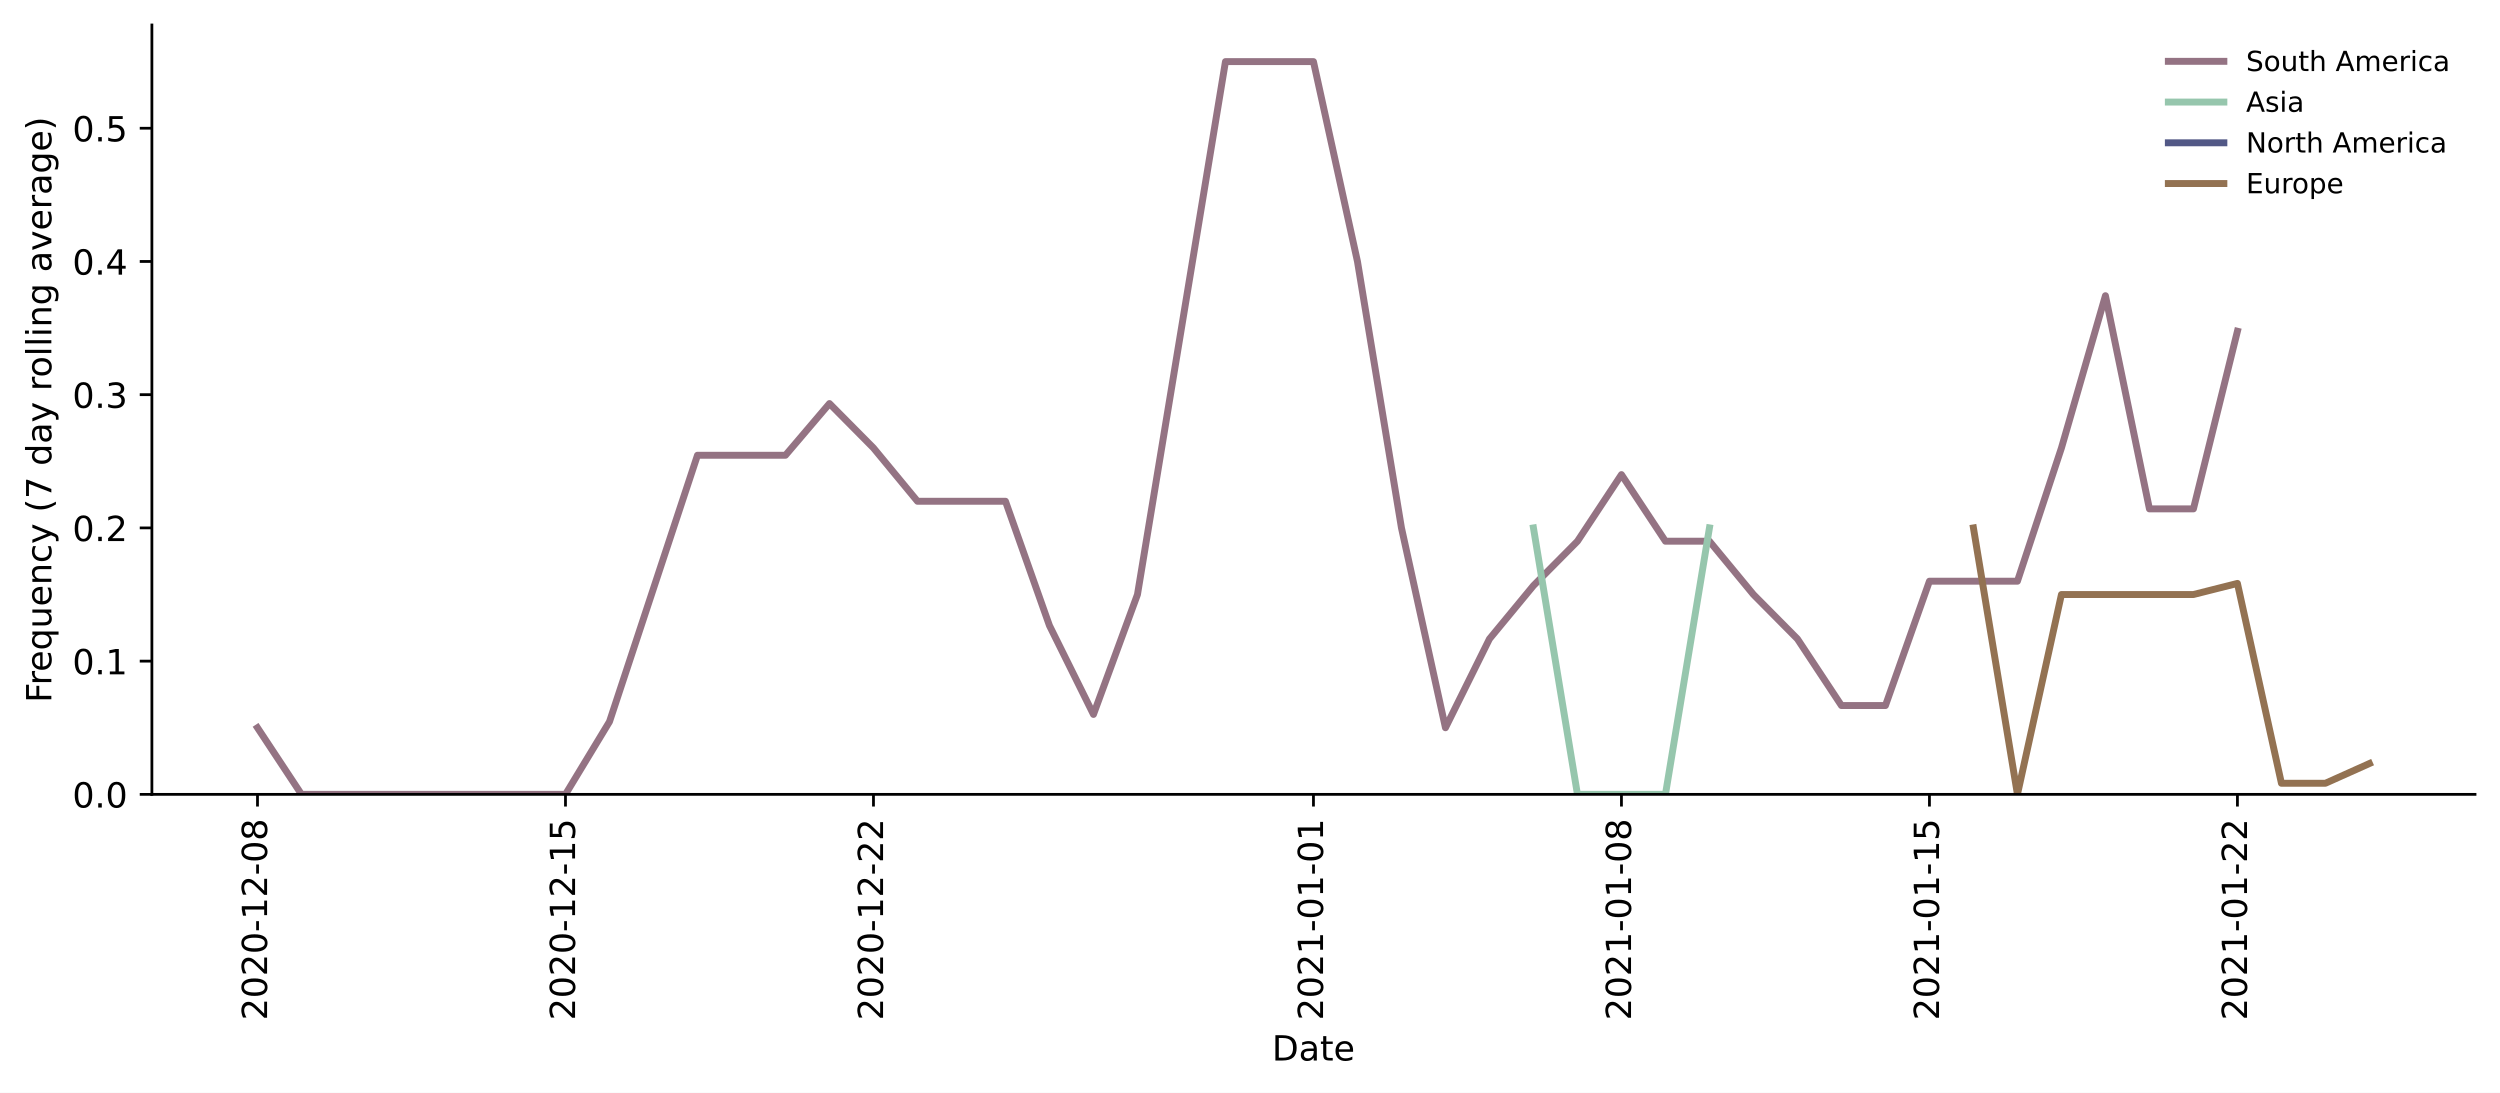
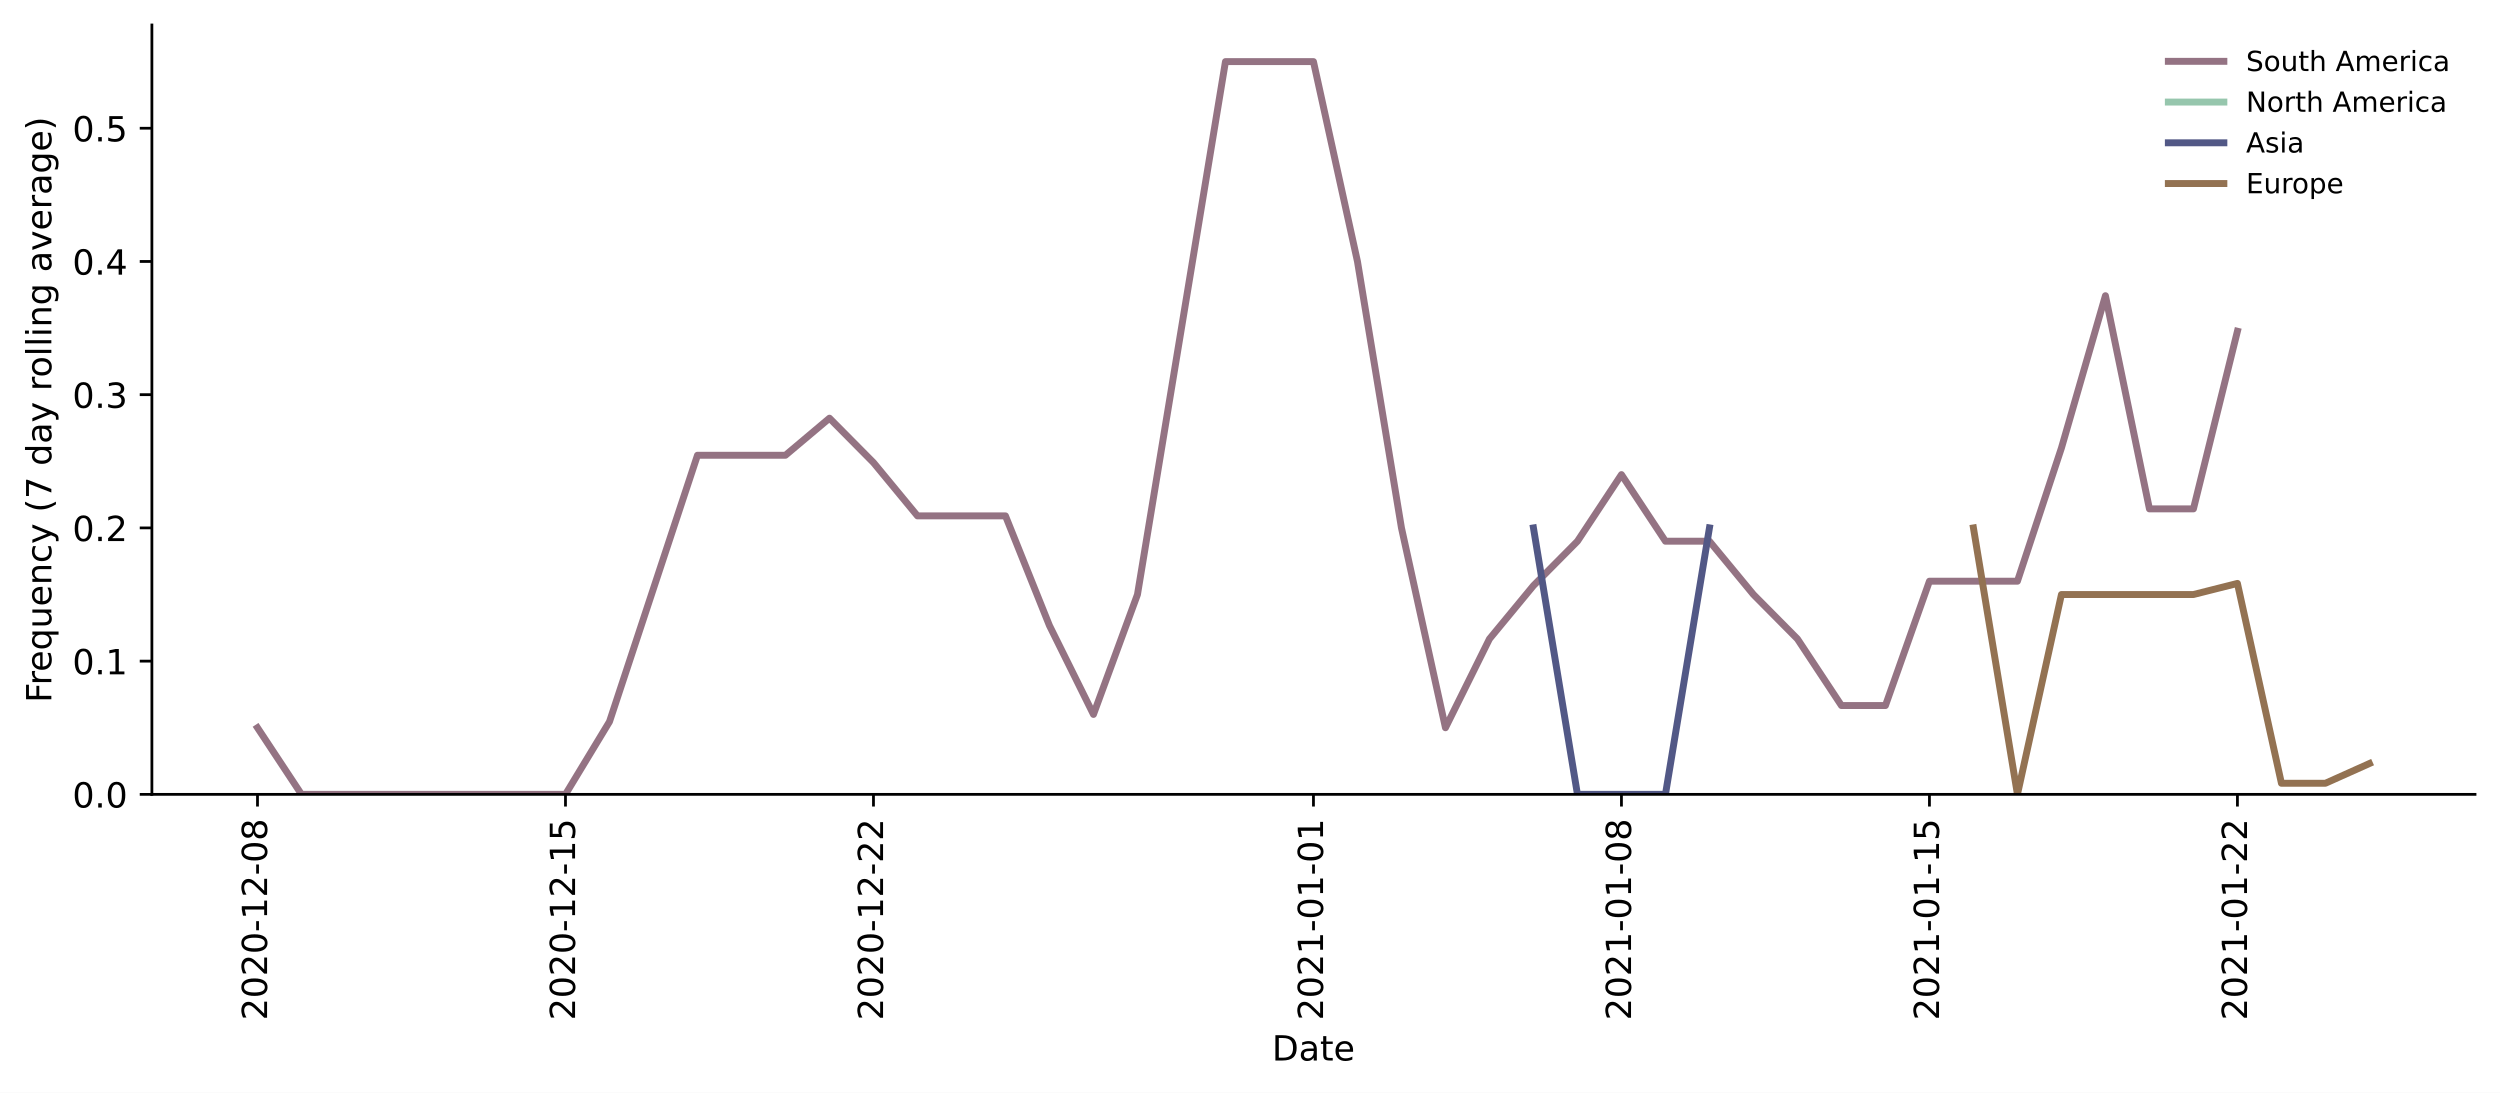
<svg xmlns="http://www.w3.org/2000/svg" xmlns:xlink="http://www.w3.org/1999/xlink" height="314.954pt" version="1.1" viewBox="0 0 720.581 314.954" width="720.581pt">
  <defs>
    <style type="text/css">*{stroke-linecap:butt;stroke-linejoin:round;}</style>
  </defs>
  <g id="figure_1">
    <g id="patch_1">
      <path d="M 0 314.954  L 720.581 314.954  L 720.581 0  L 0 0  z " style="fill:#ffffff;" />
    </g>
    <g id="axes_1">
      <g id="patch_2">
        <path d="M 43.781 228.96  L 713.381 228.96  L 713.381 7.2  L 43.781 7.2  z " style="fill:#ffffff;" />
      </g>
      <g id="matplotlib.axis_1">
        <g id="xtick_1">
          <g id="line2d_1">
            <defs>
-               <path d="M 0 0  L 0 3.5  " id="mfe6b17f182" style="stroke:#000000;stroke-width:0.8;" />
-             </defs>
-             <g>
-               <use style="stroke:#000000;stroke-width:0.8;" x="74.218" xlink:href="#mfe6b17f182" y="228.96" />
+               <path d="M 0 0  L 0 3.5  " id="m4768549a1b" style="stroke:#000000;stroke-width:0.8;" />
+             </defs>
+             <g>
+               <use style="stroke:#000000;stroke-width:0.8;" x="74.218" xlink:href="#m4768549a1b" y="228.96" />
            </g>
          </g>
          <g id="text_1">
            <g transform="translate(76.97699 294.0756)rotate(-90)scale(0.1 -0.1)">
              <defs>
                <path d="M 19.188 8.297  L 53.609 8.297  L 53.609 0  L 7.328 0  L 7.328 8.297  Q 12.938 14.109 22.625 23.891  Q 32.328 33.688 34.812 36.531  Q 39.547 41.844 41.422 45.531  Q 43.312 49.219 43.312 52.781  Q 43.312 58.594 39.234 62.25  Q 35.156 65.922 28.609 65.922  Q 23.969 65.922 18.812 64.312  Q 13.672 62.703 7.812 59.422  L 7.812 69.391  Q 13.766 71.781 18.938 73  Q 24.125 74.219 28.422 74.219  Q 39.75 74.219 46.484 68.547  Q 53.219 62.891 53.219 53.422  Q 53.219 48.922 51.531 44.891  Q 49.859 40.875 45.406 35.406  Q 44.188 33.984 37.641 27.219  Q 31.109 20.453 19.188 8.297  z " id="DejaVuSans-50" />
                <path d="M 31.781 66.406  Q 24.172 66.406 20.328 58.906  Q 16.5 51.422 16.5 36.375  Q 16.5 21.391 20.328 13.891  Q 24.172 6.391 31.781 6.391  Q 39.453 6.391 43.281 13.891  Q 47.125 21.391 47.125 36.375  Q 47.125 51.422 43.281 58.906  Q 39.453 66.406 31.781 66.406  z M 31.781 74.219  Q 44.047 74.219 50.516 64.516  Q 56.984 54.828 56.984 36.375  Q 56.984 17.969 50.516 8.266  Q 44.047 -1.422 31.781 -1.422  Q 19.531 -1.422 13.062 8.266  Q 6.594 17.969 6.594 36.375  Q 6.594 54.828 13.062 64.516  Q 19.531 74.219 31.781 74.219  z " id="DejaVuSans-48" />
                <path d="M 4.891 31.391  L 31.203 31.391  L 31.203 23.391  L 4.891 23.391  z " id="DejaVuSans-45" />
                <path d="M 12.406 8.297  L 28.516 8.297  L 28.516 63.922  L 10.984 60.406  L 10.984 69.391  L 28.422 72.906  L 38.281 72.906  L 38.281 8.297  L 54.391 8.297  L 54.391 0  L 12.406 0  z " id="DejaVuSans-49" />
                <path d="M 31.781 34.625  Q 24.75 34.625 20.719 30.859  Q 16.703 27.094 16.703 20.516  Q 16.703 13.922 20.719 10.156  Q 24.75 6.391 31.781 6.391  Q 38.812 6.391 42.859 10.172  Q 46.922 13.969 46.922 20.516  Q 46.922 27.094 42.891 30.859  Q 38.875 34.625 31.781 34.625  z M 21.922 38.812  Q 15.578 40.375 12.031 44.719  Q 8.5 49.078 8.5 55.328  Q 8.5 64.062 14.719 69.141  Q 20.953 74.219 31.781 74.219  Q 42.672 74.219 48.875 69.141  Q 55.078 64.062 55.078 55.328  Q 55.078 49.078 51.531 44.719  Q 48 40.375 41.703 38.812  Q 48.828 37.156 52.797 32.312  Q 56.781 27.484 56.781 20.516  Q 56.781 9.906 50.312 4.234  Q 43.844 -1.422 31.781 -1.422  Q 19.734 -1.422 13.25 4.234  Q 6.781 9.906 6.781 20.516  Q 6.781 27.484 10.781 32.312  Q 14.797 37.156 21.922 38.812  z M 18.312 54.391  Q 18.312 48.734 21.844 45.562  Q 25.391 42.391 31.781 42.391  Q 38.141 42.391 41.719 45.562  Q 45.312 48.734 45.312 54.391  Q 45.312 60.062 41.719 63.234  Q 38.141 66.406 31.781 66.406  Q 25.391 66.406 21.844 63.234  Q 18.312 60.062 18.312 54.391  z " id="DejaVuSans-56" />
              </defs>
              <use xlink:href="#DejaVuSans-50" />
              <use x="63.623" xlink:href="#DejaVuSans-48" />
              <use x="127.246" xlink:href="#DejaVuSans-50" />
              <use x="190.869" xlink:href="#DejaVuSans-48" />
              <use x="254.492" xlink:href="#DejaVuSans-45" />
              <use x="290.576" xlink:href="#DejaVuSans-49" />
              <use x="354.199" xlink:href="#DejaVuSans-50" />
              <use x="417.822" xlink:href="#DejaVuSans-45" />
              <use x="453.906" xlink:href="#DejaVuSans-48" />
              <use x="517.529" xlink:href="#DejaVuSans-56" />
            </g>
          </g>
        </g>
        <g id="xtick_2">
          <g id="line2d_2">
            <g>
-               <use style="stroke:#000000;stroke-width:0.8;" x="162.99" xlink:href="#mfe6b17f182" y="228.96" />
+               <use style="stroke:#000000;stroke-width:0.8;" x="162.99" xlink:href="#m4768549a1b" y="228.96" />
            </g>
          </g>
          <g id="text_2">
            <g transform="translate(165.7497 294.0756)rotate(-90)scale(0.1 -0.1)">
              <defs>
                <path d="M 10.797 72.906  L 49.516 72.906  L 49.516 64.594  L 19.828 64.594  L 19.828 46.734  Q 21.969 47.469 24.109 47.828  Q 26.266 48.188 28.422 48.188  Q 40.625 48.188 47.75 41.5  Q 54.891 34.812 54.891 23.391  Q 54.891 11.625 47.562 5.094  Q 40.234 -1.422 26.906 -1.422  Q 22.312 -1.422 17.547 -0.641  Q 12.797 0.141 7.719 1.703  L 7.719 11.625  Q 12.109 9.234 16.797 8.062  Q 21.484 6.891 26.703 6.891  Q 35.156 6.891 40.078 11.328  Q 45.016 15.766 45.016 23.391  Q 45.016 31 40.078 35.438  Q 35.156 39.891 26.703 39.891  Q 22.75 39.891 18.812 39.016  Q 14.891 38.141 10.797 36.281  z " id="DejaVuSans-53" />
              </defs>
              <use xlink:href="#DejaVuSans-50" />
              <use x="63.623" xlink:href="#DejaVuSans-48" />
              <use x="127.246" xlink:href="#DejaVuSans-50" />
              <use x="190.869" xlink:href="#DejaVuSans-48" />
              <use x="254.492" xlink:href="#DejaVuSans-45" />
              <use x="290.576" xlink:href="#DejaVuSans-49" />
              <use x="354.199" xlink:href="#DejaVuSans-50" />
              <use x="417.822" xlink:href="#DejaVuSans-45" />
              <use x="453.906" xlink:href="#DejaVuSans-49" />
              <use x="517.529" xlink:href="#DejaVuSans-53" />
            </g>
          </g>
        </g>
        <g id="xtick_3">
          <g id="line2d_3">
            <g>
-               <use style="stroke:#000000;stroke-width:0.8;" x="251.763" xlink:href="#mfe6b17f182" y="228.96" />
+               <use style="stroke:#000000;stroke-width:0.8;" x="251.763" xlink:href="#m4768549a1b" y="228.96" />
            </g>
          </g>
          <g id="text_3">
            <g transform="translate(254.5224 294.0756)rotate(-90)scale(0.1 -0.1)">
              <use xlink:href="#DejaVuSans-50" />
              <use x="63.623" xlink:href="#DejaVuSans-48" />
              <use x="127.246" xlink:href="#DejaVuSans-50" />
              <use x="190.869" xlink:href="#DejaVuSans-48" />
              <use x="254.492" xlink:href="#DejaVuSans-45" />
              <use x="290.576" xlink:href="#DejaVuSans-49" />
              <use x="354.199" xlink:href="#DejaVuSans-50" />
              <use x="417.822" xlink:href="#DejaVuSans-45" />
              <use x="453.906" xlink:href="#DejaVuSans-50" />
              <use x="517.529" xlink:href="#DejaVuSans-50" />
            </g>
          </g>
        </g>
        <g id="xtick_4">
          <g id="line2d_4">
            <g>
-               <use style="stroke:#000000;stroke-width:0.8;" x="378.581" xlink:href="#mfe6b17f182" y="228.96" />
+               <use style="stroke:#000000;stroke-width:0.8;" x="378.581" xlink:href="#m4768549a1b" y="228.96" />
            </g>
          </g>
          <g id="text_4">
            <g transform="translate(381.3406 294.0756)rotate(-90)scale(0.1 -0.1)">
              <use xlink:href="#DejaVuSans-50" />
              <use x="63.623" xlink:href="#DejaVuSans-48" />
              <use x="127.246" xlink:href="#DejaVuSans-50" />
              <use x="190.869" xlink:href="#DejaVuSans-49" />
              <use x="254.492" xlink:href="#DejaVuSans-45" />
              <use x="290.576" xlink:href="#DejaVuSans-48" />
              <use x="354.199" xlink:href="#DejaVuSans-49" />
              <use x="417.822" xlink:href="#DejaVuSans-45" />
              <use x="453.906" xlink:href="#DejaVuSans-48" />
              <use x="517.529" xlink:href="#DejaVuSans-49" />
            </g>
          </g>
        </g>
        <g id="xtick_5">
          <g id="line2d_5">
            <g>
-               <use style="stroke:#000000;stroke-width:0.8;" x="467.354" xlink:href="#mfe6b17f182" y="228.96" />
+               <use style="stroke:#000000;stroke-width:0.8;" x="467.354" xlink:href="#m4768549a1b" y="228.96" />
            </g>
          </g>
          <g id="text_5">
            <g transform="translate(470.1134 294.0756)rotate(-90)scale(0.1 -0.1)">
              <use xlink:href="#DejaVuSans-50" />
              <use x="63.623" xlink:href="#DejaVuSans-48" />
              <use x="127.246" xlink:href="#DejaVuSans-50" />
              <use x="190.869" xlink:href="#DejaVuSans-49" />
              <use x="254.492" xlink:href="#DejaVuSans-45" />
              <use x="290.576" xlink:href="#DejaVuSans-48" />
              <use x="354.199" xlink:href="#DejaVuSans-49" />
              <use x="417.822" xlink:href="#DejaVuSans-45" />
              <use x="453.906" xlink:href="#DejaVuSans-48" />
              <use x="517.529" xlink:href="#DejaVuSans-56" />
            </g>
          </g>
        </g>
        <g id="xtick_6">
          <g id="line2d_6">
            <g>
-               <use style="stroke:#000000;stroke-width:0.8;" x="556.127" xlink:href="#mfe6b17f182" y="228.96" />
+               <use style="stroke:#000000;stroke-width:0.8;" x="556.127" xlink:href="#m4768549a1b" y="228.96" />
            </g>
          </g>
          <g id="text_6">
            <g transform="translate(558.8861 294.0756)rotate(-90)scale(0.1 -0.1)">
              <use xlink:href="#DejaVuSans-50" />
              <use x="63.623" xlink:href="#DejaVuSans-48" />
              <use x="127.246" xlink:href="#DejaVuSans-50" />
              <use x="190.869" xlink:href="#DejaVuSans-49" />
              <use x="254.492" xlink:href="#DejaVuSans-45" />
              <use x="290.576" xlink:href="#DejaVuSans-48" />
              <use x="354.199" xlink:href="#DejaVuSans-49" />
              <use x="417.822" xlink:href="#DejaVuSans-45" />
              <use x="453.906" xlink:href="#DejaVuSans-49" />
              <use x="517.529" xlink:href="#DejaVuSans-53" />
            </g>
          </g>
        </g>
        <g id="xtick_7">
          <g id="line2d_7">
            <g>
-               <use style="stroke:#000000;stroke-width:0.8;" x="644.899" xlink:href="#mfe6b17f182" y="228.96" />
+               <use style="stroke:#000000;stroke-width:0.8;" x="644.899" xlink:href="#m4768549a1b" y="228.96" />
            </g>
          </g>
          <g id="text_7">
            <g transform="translate(647.6588 294.0756)rotate(-90)scale(0.1 -0.1)">
              <use xlink:href="#DejaVuSans-50" />
              <use x="63.623" xlink:href="#DejaVuSans-48" />
              <use x="127.246" xlink:href="#DejaVuSans-50" />
              <use x="190.869" xlink:href="#DejaVuSans-49" />
              <use x="254.492" xlink:href="#DejaVuSans-45" />
              <use x="290.576" xlink:href="#DejaVuSans-48" />
              <use x="354.199" xlink:href="#DejaVuSans-49" />
              <use x="417.822" xlink:href="#DejaVuSans-45" />
              <use x="453.906" xlink:href="#DejaVuSans-50" />
              <use x="517.529" xlink:href="#DejaVuSans-50" />
            </g>
          </g>
        </g>
        <g id="text_8">
          <g transform="translate(366.6305 305.6741)scale(0.1 -0.1)">
            <defs>
              <path d="M 19.672 64.797  L 19.672 8.109  L 31.594 8.109  Q 46.688 8.109 53.688 14.938  Q 60.688 21.781 60.688 36.531  Q 60.688 51.172 53.688 57.984  Q 46.688 64.797 31.594 64.797  z M 9.812 72.906  L 30.078 72.906  Q 51.266 72.906 61.172 64.094  Q 71.094 55.281 71.094 36.531  Q 71.094 17.672 61.125 8.828  Q 51.172 0 30.078 0  L 9.812 0  z " id="DejaVuSans-68" />
              <path d="M 34.281 27.484  Q 23.391 27.484 19.188 25  Q 14.984 22.516 14.984 16.5  Q 14.984 11.719 18.141 8.906  Q 21.297 6.109 26.703 6.109  Q 34.188 6.109 38.703 11.406  Q 43.219 16.703 43.219 25.484  L 43.219 27.484  z M 52.203 31.203  L 52.203 0  L 43.219 0  L 43.219 8.297  Q 40.141 3.328 35.547 0.953  Q 30.953 -1.422 24.312 -1.422  Q 15.922 -1.422 10.953 3.297  Q 6 8.016 6 15.922  Q 6 25.141 12.172 29.828  Q 18.359 34.516 30.609 34.516  L 43.219 34.516  L 43.219 35.406  Q 43.219 41.609 39.141 45  Q 35.062 48.391 27.688 48.391  Q 23 48.391 18.547 47.266  Q 14.109 46.141 10.016 43.891  L 10.016 52.203  Q 14.938 54.109 19.578 55.047  Q 24.219 56 28.609 56  Q 40.484 56 46.344 49.844  Q 52.203 43.703 52.203 31.203  z " id="DejaVuSans-97" />
              <path d="M 18.312 70.219  L 18.312 54.688  L 36.812 54.688  L 36.812 47.703  L 18.312 47.703  L 18.312 18.016  Q 18.312 11.328 20.141 9.422  Q 21.969 7.516 27.594 7.516  L 36.812 7.516  L 36.812 0  L 27.594 0  Q 17.188 0 13.234 3.875  Q 9.281 7.766 9.281 18.016  L 9.281 47.703  L 2.688 47.703  L 2.688 54.688  L 9.281 54.688  L 9.281 70.219  z " id="DejaVuSans-116" />
              <path d="M 56.203 29.594  L 56.203 25.203  L 14.891 25.203  Q 15.484 15.922 20.484 11.062  Q 25.484 6.203 34.422 6.203  Q 39.594 6.203 44.453 7.469  Q 49.312 8.734 54.109 11.281  L 54.109 2.781  Q 49.266 0.734 44.188 -0.344  Q 39.109 -1.422 33.891 -1.422  Q 20.797 -1.422 13.156 6.188  Q 5.516 13.812 5.516 26.812  Q 5.516 40.234 12.766 48.109  Q 20.016 56 32.328 56  Q 43.359 56 49.781 48.891  Q 56.203 41.797 56.203 29.594  z M 47.219 32.234  Q 47.125 39.594 43.094 43.984  Q 39.062 48.391 32.422 48.391  Q 24.906 48.391 20.391 44.141  Q 15.875 39.891 15.188 32.172  z " id="DejaVuSans-101" />
            </defs>
            <use xlink:href="#DejaVuSans-68" />
            <use x="77.002" xlink:href="#DejaVuSans-97" />
            <use x="138.281" xlink:href="#DejaVuSans-116" />
            <use x="177.49" xlink:href="#DejaVuSans-101" />
          </g>
        </g>
      </g>
      <g id="matplotlib.axis_2">
        <g id="ytick_1">
          <g id="line2d_8">
            <defs>
-               <path d="M 0 0  L -3.5 0  " id="mc8575d054c" style="stroke:#000000;stroke-width:0.8;" />
-             </defs>
-             <g>
-               <use style="stroke:#000000;stroke-width:0.8;" x="43.781" xlink:href="#mc8575d054c" y="228.96" />
+               <path d="M 0 0  L -3.5 0  " id="mfd1667dbc9" style="stroke:#000000;stroke-width:0.8;" />
+             </defs>
+             <g>
+               <use style="stroke:#000000;stroke-width:0.8;" x="43.781" xlink:href="#mfd1667dbc9" y="228.96" />
            </g>
          </g>
          <g id="text_9">
            <g transform="translate(20.87813 232.7592)scale(0.1 -0.1)">
              <defs>
                <path d="M 10.688 12.406  L 21 12.406  L 21 0  L 10.688 0  z " id="DejaVuSans-46" />
              </defs>
              <use xlink:href="#DejaVuSans-48" />
              <use x="63.623" xlink:href="#DejaVuSans-46" />
              <use x="95.41" xlink:href="#DejaVuSans-48" />
            </g>
          </g>
        </g>
        <g id="ytick_2">
          <g id="line2d_9">
            <g>
-               <use style="stroke:#000000;stroke-width:0.8;" x="43.781" xlink:href="#mc8575d054c" y="190.56" />
+               <use style="stroke:#000000;stroke-width:0.8;" x="43.781" xlink:href="#mfd1667dbc9" y="190.56" />
            </g>
          </g>
          <g id="text_10">
            <g transform="translate(20.87813 194.3592)scale(0.1 -0.1)">
              <use xlink:href="#DejaVuSans-48" />
              <use x="63.623" xlink:href="#DejaVuSans-46" />
              <use x="95.41" xlink:href="#DejaVuSans-49" />
            </g>
          </g>
        </g>
        <g id="ytick_3">
          <g id="line2d_10">
            <g>
-               <use style="stroke:#000000;stroke-width:0.8;" x="43.781" xlink:href="#mc8575d054c" y="152.16" />
+               <use style="stroke:#000000;stroke-width:0.8;" x="43.781" xlink:href="#mfd1667dbc9" y="152.16" />
            </g>
          </g>
          <g id="text_11">
            <g transform="translate(20.87813 155.9592)scale(0.1 -0.1)">
              <use xlink:href="#DejaVuSans-48" />
              <use x="63.623" xlink:href="#DejaVuSans-46" />
              <use x="95.41" xlink:href="#DejaVuSans-50" />
            </g>
          </g>
        </g>
        <g id="ytick_4">
          <g id="line2d_11">
            <g>
-               <use style="stroke:#000000;stroke-width:0.8;" x="43.781" xlink:href="#mc8575d054c" y="113.76" />
+               <use style="stroke:#000000;stroke-width:0.8;" x="43.781" xlink:href="#mfd1667dbc9" y="113.76" />
            </g>
          </g>
          <g id="text_12">
            <g transform="translate(20.87813 117.5592)scale(0.1 -0.1)">
              <defs>
                <path d="M 40.578 39.312  Q 47.656 37.797 51.625 33  Q 55.609 28.219 55.609 21.188  Q 55.609 10.406 48.188 4.484  Q 40.766 -1.422 27.094 -1.422  Q 22.516 -1.422 17.656 -0.516  Q 12.797 0.391 7.625 2.203  L 7.625 11.719  Q 11.719 9.328 16.594 8.109  Q 21.484 6.891 26.812 6.891  Q 36.078 6.891 40.938 10.547  Q 45.797 14.203 45.797 21.188  Q 45.797 27.641 41.281 31.266  Q 36.766 34.906 28.719 34.906  L 20.219 34.906  L 20.219 43.016  L 29.109 43.016  Q 36.375 43.016 40.234 45.922  Q 44.094 48.828 44.094 54.297  Q 44.094 59.906 40.109 62.906  Q 36.141 65.922 28.719 65.922  Q 24.656 65.922 20.016 65.031  Q 15.375 64.156 9.812 62.312  L 9.812 71.094  Q 15.438 72.656 20.344 73.438  Q 25.25 74.219 29.594 74.219  Q 40.828 74.219 47.359 69.109  Q 53.906 64.016 53.906 55.328  Q 53.906 49.266 50.438 45.094  Q 46.969 40.922 40.578 39.312  z " id="DejaVuSans-51" />
              </defs>
              <use xlink:href="#DejaVuSans-48" />
              <use x="63.623" xlink:href="#DejaVuSans-46" />
              <use x="95.41" xlink:href="#DejaVuSans-51" />
            </g>
          </g>
        </g>
        <g id="ytick_5">
          <g id="line2d_12">
            <g>
-               <use style="stroke:#000000;stroke-width:0.8;" x="43.781" xlink:href="#mc8575d054c" y="75.36" />
+               <use style="stroke:#000000;stroke-width:0.8;" x="43.781" xlink:href="#mfd1667dbc9" y="75.36" />
            </g>
          </g>
          <g id="text_13">
            <g transform="translate(20.87813 79.15922)scale(0.1 -0.1)">
              <defs>
                <path d="M 37.797 64.312  L 12.891 25.391  L 37.797 25.391  z M 35.203 72.906  L 47.609 72.906  L 47.609 25.391  L 58.016 25.391  L 58.016 17.188  L 47.609 17.188  L 47.609 0  L 37.797 0  L 37.797 17.188  L 4.891 17.188  L 4.891 26.703  z " id="DejaVuSans-52" />
              </defs>
              <use xlink:href="#DejaVuSans-48" />
              <use x="63.623" xlink:href="#DejaVuSans-46" />
              <use x="95.41" xlink:href="#DejaVuSans-52" />
            </g>
          </g>
        </g>
        <g id="ytick_6">
          <g id="line2d_13">
            <g>
-               <use style="stroke:#000000;stroke-width:0.8;" x="43.781" xlink:href="#mc8575d054c" y="36.96" />
+               <use style="stroke:#000000;stroke-width:0.8;" x="43.781" xlink:href="#mfd1667dbc9" y="36.96" />
            </g>
          </g>
          <g id="text_14">
            <g transform="translate(20.87813 40.75922)scale(0.1 -0.1)">
              <use xlink:href="#DejaVuSans-48" />
              <use x="63.623" xlink:href="#DejaVuSans-46" />
              <use x="95.41" xlink:href="#DejaVuSans-53" />
            </g>
          </g>
        </g>
        <g id="text_15">
          <g transform="translate(14.79844 202.5292)rotate(-90)scale(0.1 -0.1)">
            <defs>
              <path d="M 9.812 72.906  L 51.703 72.906  L 51.703 64.594  L 19.672 64.594  L 19.672 43.109  L 48.578 43.109  L 48.578 34.812  L 19.672 34.812  L 19.672 0  L 9.812 0  z " id="DejaVuSans-70" />
              <path d="M 41.109 46.297  Q 39.594 47.172 37.812 47.578  Q 36.031 48 33.891 48  Q 26.266 48 22.188 43.047  Q 18.109 38.094 18.109 28.812  L 18.109 0  L 9.078 0  L 9.078 54.688  L 18.109 54.688  L 18.109 46.188  Q 20.953 51.172 25.484 53.578  Q 30.031 56 36.531 56  Q 37.453 56 38.578 55.875  Q 39.703 55.766 41.062 55.516  z " id="DejaVuSans-114" />
              <path d="M 14.797 27.297  Q 14.797 17.391 18.875 11.75  Q 22.953 6.109 30.078 6.109  Q 37.203 6.109 41.297 11.75  Q 45.406 17.391 45.406 27.297  Q 45.406 37.203 41.297 42.844  Q 37.203 48.484 30.078 48.484  Q 22.953 48.484 18.875 42.844  Q 14.797 37.203 14.797 27.297  z M 45.406 8.203  Q 42.578 3.328 38.25 0.953  Q 33.938 -1.422 27.875 -1.422  Q 17.969 -1.422 11.734 6.484  Q 5.516 14.406 5.516 27.297  Q 5.516 40.188 11.734 48.094  Q 17.969 56 27.875 56  Q 33.938 56 38.25 53.625  Q 42.578 51.266 45.406 46.391  L 45.406 54.688  L 54.391 54.688  L 54.391 -20.797  L 45.406 -20.797  z " id="DejaVuSans-113" />
              <path d="M 8.5 21.578  L 8.5 54.688  L 17.484 54.688  L 17.484 21.922  Q 17.484 14.156 20.5 10.266  Q 23.531 6.391 29.594 6.391  Q 36.859 6.391 41.078 11.031  Q 45.312 15.672 45.312 23.688  L 45.312 54.688  L 54.297 54.688  L 54.297 0  L 45.312 0  L 45.312 8.406  Q 42.047 3.422 37.719 1  Q 33.406 -1.422 27.688 -1.422  Q 18.266 -1.422 13.375 4.438  Q 8.5 10.297 8.5 21.578  z M 31.109 56  z " id="DejaVuSans-117" />
              <path d="M 54.891 33.016  L 54.891 0  L 45.906 0  L 45.906 32.719  Q 45.906 40.484 42.875 44.328  Q 39.844 48.188 33.797 48.188  Q 26.516 48.188 22.312 43.547  Q 18.109 38.922 18.109 30.906  L 18.109 0  L 9.078 0  L 9.078 54.688  L 18.109 54.688  L 18.109 46.188  Q 21.344 51.125 25.703 53.562  Q 30.078 56 35.797 56  Q 45.219 56 50.047 50.172  Q 54.891 44.344 54.891 33.016  z " id="DejaVuSans-110" />
              <path d="M 48.781 52.594  L 48.781 44.188  Q 44.969 46.297 41.141 47.344  Q 37.312 48.391 33.406 48.391  Q 24.656 48.391 19.812 42.844  Q 14.984 37.312 14.984 27.297  Q 14.984 17.281 19.812 11.734  Q 24.656 6.203 33.406 6.203  Q 37.312 6.203 41.141 7.25  Q 44.969 8.297 48.781 10.406  L 48.781 2.094  Q 45.016 0.344 40.984 -0.531  Q 36.969 -1.422 32.422 -1.422  Q 20.062 -1.422 12.781 6.344  Q 5.516 14.109 5.516 27.297  Q 5.516 40.672 12.859 48.328  Q 20.219 56 33.016 56  Q 37.156 56 41.109 55.141  Q 45.062 54.297 48.781 52.594  z " id="DejaVuSans-99" />
              <path d="M 32.172 -5.078  Q 28.375 -14.844 24.75 -17.812  Q 21.141 -20.797 15.094 -20.797  L 7.906 -20.797  L 7.906 -13.281  L 13.188 -13.281  Q 16.891 -13.281 18.938 -11.516  Q 21 -9.766 23.484 -3.219  L 25.094 0.875  L 2.984 54.688  L 12.5 54.688  L 29.594 11.922  L 46.688 54.688  L 56.203 54.688  z " id="DejaVuSans-121" />
              <path id="DejaVuSans-32" />
              <path d="M 31 75.875  Q 24.469 64.656 21.281 53.656  Q 18.109 42.672 18.109 31.391  Q 18.109 20.125 21.312 9.062  Q 24.516 -2 31 -13.188  L 23.188 -13.188  Q 15.875 -1.703 12.234 9.375  Q 8.594 20.453 8.594 31.391  Q 8.594 42.281 12.203 53.312  Q 15.828 64.359 23.188 75.875  z " id="DejaVuSans-40" />
              <path d="M 8.203 72.906  L 55.078 72.906  L 55.078 68.703  L 28.609 0  L 18.312 0  L 43.219 64.594  L 8.203 64.594  z " id="DejaVuSans-55" />
              <path d="M 45.406 46.391  L 45.406 75.984  L 54.391 75.984  L 54.391 0  L 45.406 0  L 45.406 8.203  Q 42.578 3.328 38.25 0.953  Q 33.938 -1.422 27.875 -1.422  Q 17.969 -1.422 11.734 6.484  Q 5.516 14.406 5.516 27.297  Q 5.516 40.188 11.734 48.094  Q 17.969 56 27.875 56  Q 33.938 56 38.25 53.625  Q 42.578 51.266 45.406 46.391  z M 14.797 27.297  Q 14.797 17.391 18.875 11.75  Q 22.953 6.109 30.078 6.109  Q 37.203 6.109 41.297 11.75  Q 45.406 17.391 45.406 27.297  Q 45.406 37.203 41.297 42.844  Q 37.203 48.484 30.078 48.484  Q 22.953 48.484 18.875 42.844  Q 14.797 37.203 14.797 27.297  z " id="DejaVuSans-100" />
              <path d="M 30.609 48.391  Q 23.391 48.391 19.188 42.75  Q 14.984 37.109 14.984 27.297  Q 14.984 17.484 19.156 11.844  Q 23.344 6.203 30.609 6.203  Q 37.797 6.203 41.984 11.859  Q 46.188 17.531 46.188 27.297  Q 46.188 37.016 41.984 42.703  Q 37.797 48.391 30.609 48.391  z M 30.609 56  Q 42.328 56 49.016 48.375  Q 55.719 40.766 55.719 27.297  Q 55.719 13.875 49.016 6.219  Q 42.328 -1.422 30.609 -1.422  Q 18.844 -1.422 12.172 6.219  Q 5.516 13.875 5.516 27.297  Q 5.516 40.766 12.172 48.375  Q 18.844 56 30.609 56  z " id="DejaVuSans-111" />
              <path d="M 9.422 75.984  L 18.406 75.984  L 18.406 0  L 9.422 0  z " id="DejaVuSans-108" />
              <path d="M 9.422 54.688  L 18.406 54.688  L 18.406 0  L 9.422 0  z M 9.422 75.984  L 18.406 75.984  L 18.406 64.594  L 9.422 64.594  z " id="DejaVuSans-105" />
              <path d="M 45.406 27.984  Q 45.406 37.75 41.375 43.109  Q 37.359 48.484 30.078 48.484  Q 22.859 48.484 18.828 43.109  Q 14.797 37.75 14.797 27.984  Q 14.797 18.266 18.828 12.891  Q 22.859 7.516 30.078 7.516  Q 37.359 7.516 41.375 12.891  Q 45.406 18.266 45.406 27.984  z M 54.391 6.781  Q 54.391 -7.172 48.188 -13.984  Q 42 -20.797 29.203 -20.797  Q 24.469 -20.797 20.266 -20.094  Q 16.062 -19.391 12.109 -17.922  L 12.109 -9.188  Q 16.062 -11.328 19.922 -12.344  Q 23.781 -13.375 27.781 -13.375  Q 36.625 -13.375 41.016 -8.766  Q 45.406 -4.156 45.406 5.172  L 45.406 9.625  Q 42.625 4.781 38.281 2.391  Q 33.938 0 27.875 0  Q 17.828 0 11.672 7.656  Q 5.516 15.328 5.516 27.984  Q 5.516 40.672 11.672 48.328  Q 17.828 56 27.875 56  Q 33.938 56 38.281 53.609  Q 42.625 51.219 45.406 46.391  L 45.406 54.688  L 54.391 54.688  z " id="DejaVuSans-103" />
              <path d="M 2.984 54.688  L 12.5 54.688  L 29.594 8.797  L 46.688 54.688  L 56.203 54.688  L 35.688 0  L 23.484 0  z " id="DejaVuSans-118" />
              <path d="M 8.016 75.875  L 15.828 75.875  Q 23.141 64.359 26.781 53.312  Q 30.422 42.281 30.422 31.391  Q 30.422 20.453 26.781 9.375  Q 23.141 -1.703 15.828 -13.188  L 8.016 -13.188  Q 14.5 -2 17.703 9.062  Q 20.906 20.125 20.906 31.391  Q 20.906 42.672 17.703 53.656  Q 14.5 64.656 8.016 75.875  z " id="DejaVuSans-41" />
            </defs>
            <use xlink:href="#DejaVuSans-70" />
            <use x="50.27" xlink:href="#DejaVuSans-114" />
            <use x="89.133" xlink:href="#DejaVuSans-101" />
            <use x="150.656" xlink:href="#DejaVuSans-113" />
            <use x="214.133" xlink:href="#DejaVuSans-117" />
            <use x="277.512" xlink:href="#DejaVuSans-101" />
            <use x="339.035" xlink:href="#DejaVuSans-110" />
            <use x="402.414" xlink:href="#DejaVuSans-99" />
            <use x="457.395" xlink:href="#DejaVuSans-121" />
            <use x="516.574" xlink:href="#DejaVuSans-32" />
            <use x="548.361" xlink:href="#DejaVuSans-40" />
            <use x="587.375" xlink:href="#DejaVuSans-55" />
            <use x="650.998" xlink:href="#DejaVuSans-32" />
            <use x="682.785" xlink:href="#DejaVuSans-100" />
            <use x="746.262" xlink:href="#DejaVuSans-97" />
            <use x="807.541" xlink:href="#DejaVuSans-121" />
            <use x="866.721" xlink:href="#DejaVuSans-32" />
            <use x="898.508" xlink:href="#DejaVuSans-114" />
            <use x="937.371" xlink:href="#DejaVuSans-111" />
            <use x="998.553" xlink:href="#DejaVuSans-108" />
            <use x="1026.336" xlink:href="#DejaVuSans-108" />
            <use x="1054.119" xlink:href="#DejaVuSans-105" />
            <use x="1081.902" xlink:href="#DejaVuSans-110" />
            <use x="1145.281" xlink:href="#DejaVuSans-103" />
            <use x="1208.758" xlink:href="#DejaVuSans-32" />
            <use x="1240.545" xlink:href="#DejaVuSans-97" />
            <use x="1301.824" xlink:href="#DejaVuSans-118" />
            <use x="1361.004" xlink:href="#DejaVuSans-101" />
            <use x="1422.527" xlink:href="#DejaVuSans-114" />
            <use x="1463.641" xlink:href="#DejaVuSans-97" />
            <use x="1524.92" xlink:href="#DejaVuSans-103" />
            <use x="1588.396" xlink:href="#DejaVuSans-101" />
            <use x="1649.92" xlink:href="#DejaVuSans-41" />
          </g>
        </g>
      </g>
      <g id="line2d_14">
-         <path clip-path="url(#pe1d48021df)" d="M 74.218 209.76  L 86.899 228.96  L 99.581 228.96  L 112.263 228.96  L 124.945 228.96  L 137.627 228.96  L 150.309 228.96  L 162.99 228.96  L 175.672 208.015  L 188.354 169.615  L 201.036 131.215  L 213.718 131.215  L 226.399 131.215  L 239.081 116.32  L 251.763 129.12  L 264.445 144.48  L 277.127 144.48  L 289.809 144.48  L 302.49 180.32  L 315.172 205.92  L 327.854 171.36  L 340.536 94.56  L 353.218 17.76  L 365.899 17.76  L 378.581 17.76  L 391.263 75.36  L 403.945 152.16  L 416.627 209.76  L 429.309 184.16  L 441.99 168.8  L 454.672 156  L 467.354 136.8  L 480.036 156  L 492.718 156  L 505.399 171.36  L 518.081 184.16  L 530.763 203.36  L 543.445 203.36  L 556.127 167.52  L 568.809 167.52  L 581.49 167.52  L 594.172 129.12  L 606.854 85.234  L 619.536 146.674  L 632.218 146.674  L 644.899 95.474  " style="fill:none;stroke:#947383;stroke-linecap:square;stroke-width:2;" />
+         <path clip-path="url(#p136487dd17)" d="M 74.218 209.76  L 86.899 228.96  L 99.581 228.96  L 112.263 228.96  L 124.945 228.96  L 137.627 228.96  L 150.309 228.96  L 162.99 228.96  L 175.672 208.015  L 188.354 169.615  L 201.036 131.215  L 213.718 131.215  L 226.399 131.215  L 239.081 120.536  L 251.763 133.336  L 264.445 148.696  L 277.127 148.696  L 289.809 148.696  L 302.49 180.32  L 315.172 205.92  L 327.854 171.36  L 340.536 94.56  L 353.218 17.76  L 365.899 17.76  L 378.581 17.76  L 391.263 75.36  L 403.945 152.16  L 416.627 209.76  L 429.309 184.16  L 441.99 168.8  L 454.672 156  L 467.354 136.8  L 480.036 156  L 492.718 156  L 505.399 171.36  L 518.081 184.16  L 530.763 203.36  L 543.445 203.36  L 556.127 167.52  L 568.809 167.52  L 581.49 167.52  L 594.172 129.12  L 606.854 85.234  L 619.536 146.674  L 632.218 146.674  L 644.899 95.474  " style="fill:none;stroke:#947383;stroke-linecap:square;stroke-width:2;" />
      </g>
      <g id="line2d_15">
-         <path clip-path="url(#pe1d48021df)" d="M 441.99 152.16  L 454.672 228.96  L 467.354 228.96  L 480.036 228.96  L 492.718 152.16  " style="fill:none;stroke:#96c6ad;stroke-linecap:square;stroke-width:2;" />
+         <path clip-path="url(#p136487dd17)" d="M 0 0  " style="fill:none;stroke:#96c6ad;stroke-linecap:square;stroke-width:2;" />
      </g>
      <g id="line2d_16">
-         <path clip-path="url(#pe1d48021df)" d="M 0 0  " style="fill:none;stroke:#525886;stroke-linecap:square;stroke-width:2;" />
+         <path clip-path="url(#p136487dd17)" d="M 441.99 152.16  L 454.672 228.96  L 467.354 228.96  L 480.036 228.96  L 492.718 152.16  " style="fill:none;stroke:#525886;stroke-linecap:square;stroke-width:2;" />
      </g>
      <g id="line2d_17">
-         <path clip-path="url(#pe1d48021df)" d="M 568.809 152.16  L 581.49 228.96  L 594.172 171.36  L 606.854 171.36  L 619.536 171.36  L 632.218 171.36  L 644.899 168.16  L 657.581 225.76  L 670.263 225.76  L 682.945 220.071  " style="fill:none;stroke:#937252;stroke-linecap:square;stroke-width:2;" />
+         <path clip-path="url(#p136487dd17)" d="M 568.809 152.16  L 581.49 228.96  L 594.172 171.36  L 606.854 171.36  L 619.536 171.36  L 632.218 171.36  L 644.899 168.16  L 657.581 225.76  L 670.263 225.76  L 682.945 220.071  " style="fill:none;stroke:#937252;stroke-linecap:square;stroke-width:2;" />
      </g>
      <g id="patch_3">
        <path d="M 43.781 228.96  L 43.781 7.2  " style="fill:none;stroke:#000000;stroke-linecap:square;stroke-linejoin:miter;stroke-width:0.8;" />
      </g>
      <g id="patch_4">
        <path d="M 43.781 228.96  L 713.381 228.96  " style="fill:none;stroke:#000000;stroke-linecap:square;stroke-linejoin:miter;stroke-width:0.8;" />
      </g>
      <g id="legend_1">
        <g id="line2d_18">
          <path d="M 624.989 17.679  L 640.989 17.679  " style="fill:none;stroke:#947383;stroke-linecap:square;stroke-width:2;" />
        </g>
        <g id="line2d_19" />
        <g id="text_16">
          <g transform="translate(647.3887 20.47875)scale(0.08 -0.08)">
            <defs>
              <path d="M 53.516 70.516  L 53.516 60.891  Q 47.906 63.578 42.922 64.891  Q 37.938 66.219 33.297 66.219  Q 25.25 66.219 20.875 63.094  Q 16.5 59.969 16.5 54.203  Q 16.5 49.359 19.406 46.891  Q 22.312 44.438 30.422 42.922  L 36.375 41.703  Q 47.406 39.594 52.656 34.297  Q 57.906 29 57.906 20.125  Q 57.906 9.516 50.797 4.047  Q 43.703 -1.422 29.984 -1.422  Q 24.812 -1.422 18.969 -0.25  Q 13.141 0.922 6.891 3.219  L 6.891 13.375  Q 12.891 10.016 18.656 8.297  Q 24.422 6.594 29.984 6.594  Q 38.422 6.594 43.016 9.906  Q 47.609 13.234 47.609 19.391  Q 47.609 24.75 44.312 27.781  Q 41.016 30.812 33.5 32.328  L 27.484 33.5  Q 16.453 35.688 11.516 40.375  Q 6.594 45.062 6.594 53.422  Q 6.594 63.094 13.406 68.656  Q 20.219 74.219 32.172 74.219  Q 37.312 74.219 42.625 73.281  Q 47.953 72.359 53.516 70.516  z " id="DejaVuSans-83" />
              <path d="M 54.891 33.016  L 54.891 0  L 45.906 0  L 45.906 32.719  Q 45.906 40.484 42.875 44.328  Q 39.844 48.188 33.797 48.188  Q 26.516 48.188 22.312 43.547  Q 18.109 38.922 18.109 30.906  L 18.109 0  L 9.078 0  L 9.078 75.984  L 18.109 75.984  L 18.109 46.188  Q 21.344 51.125 25.703 53.562  Q 30.078 56 35.797 56  Q 45.219 56 50.047 50.172  Q 54.891 44.344 54.891 33.016  z " id="DejaVuSans-104" />
              <path d="M 34.188 63.188  L 20.797 26.906  L 47.609 26.906  z M 28.609 72.906  L 39.797 72.906  L 67.578 0  L 57.328 0  L 50.688 18.703  L 17.828 18.703  L 11.188 0  L 0.781 0  z " id="DejaVuSans-65" />
              <path d="M 52 44.188  Q 55.375 50.25 60.062 53.125  Q 64.75 56 71.094 56  Q 79.641 56 84.281 50.016  Q 88.922 44.047 88.922 33.016  L 88.922 0  L 79.891 0  L 79.891 32.719  Q 79.891 40.578 77.094 44.375  Q 74.312 48.188 68.609 48.188  Q 61.625 48.188 57.562 43.547  Q 53.516 38.922 53.516 30.906  L 53.516 0  L 44.484 0  L 44.484 32.719  Q 44.484 40.625 41.703 44.406  Q 38.922 48.188 33.109 48.188  Q 26.219 48.188 22.156 43.531  Q 18.109 38.875 18.109 30.906  L 18.109 0  L 9.078 0  L 9.078 54.688  L 18.109 54.688  L 18.109 46.188  Q 21.188 51.219 25.484 53.609  Q 29.781 56 35.688 56  Q 41.656 56 45.828 52.969  Q 50 49.953 52 44.188  z " id="DejaVuSans-109" />
            </defs>
            <use xlink:href="#DejaVuSans-83" />
            <use x="63.477" xlink:href="#DejaVuSans-111" />
            <use x="124.658" xlink:href="#DejaVuSans-117" />
            <use x="188.037" xlink:href="#DejaVuSans-116" />
            <use x="227.246" xlink:href="#DejaVuSans-104" />
            <use x="290.625" xlink:href="#DejaVuSans-32" />
            <use x="322.412" xlink:href="#DejaVuSans-65" />
            <use x="390.82" xlink:href="#DejaVuSans-109" />
            <use x="488.232" xlink:href="#DejaVuSans-101" />
            <use x="549.756" xlink:href="#DejaVuSans-114" />
            <use x="590.869" xlink:href="#DejaVuSans-105" />
            <use x="618.652" xlink:href="#DejaVuSans-99" />
            <use x="673.633" xlink:href="#DejaVuSans-97" />
          </g>
        </g>
        <g id="line2d_20">
          <path d="M 624.989 29.421  L 640.989 29.421  " style="fill:none;stroke:#96c6ad;stroke-linecap:square;stroke-width:2;" />
        </g>
        <g id="line2d_21" />
        <g id="text_17">
          <g transform="translate(647.3887 32.22125)scale(0.08 -0.08)">
            <defs>
-               <path d="M 44.281 53.078  L 44.281 44.578  Q 40.484 46.531 36.375 47.5  Q 32.281 48.484 27.875 48.484  Q 21.188 48.484 17.844 46.438  Q 14.5 44.391 14.5 40.281  Q 14.5 37.156 16.891 35.375  Q 19.281 33.594 26.516 31.984  L 29.594 31.297  Q 39.156 29.25 43.188 25.516  Q 47.219 21.781 47.219 15.094  Q 47.219 7.469 41.188 3.016  Q 35.156 -1.422 24.609 -1.422  Q 20.219 -1.422 15.453 -0.562  Q 10.688 0.297 5.422 2  L 5.422 11.281  Q 10.406 8.688 15.234 7.391  Q 20.062 6.109 24.812 6.109  Q 31.156 6.109 34.562 8.281  Q 37.984 10.453 37.984 14.406  Q 37.984 18.062 35.516 20.016  Q 33.062 21.969 24.703 23.781  L 21.578 24.516  Q 13.234 26.266 9.516 29.906  Q 5.812 33.547 5.812 39.891  Q 5.812 47.609 11.281 51.797  Q 16.75 56 26.812 56  Q 31.781 56 36.172 55.266  Q 40.578 54.547 44.281 53.078  z " id="DejaVuSans-115" />
-             </defs>
-             <use xlink:href="#DejaVuSans-65" />
-             <use x="68.408" xlink:href="#DejaVuSans-115" />
-             <use x="120.508" xlink:href="#DejaVuSans-105" />
-             <use x="148.291" xlink:href="#DejaVuSans-97" />
-           </g>
-         </g>
-         <g id="line2d_22">
-           <path d="M 624.989 41.164  L 640.989 41.164  " style="fill:none;stroke:#525886;stroke-linecap:square;stroke-width:2;" />
-         </g>
-         <g id="line2d_23" />
-         <g id="text_18">
-           <g transform="translate(647.3887 43.96375)scale(0.08 -0.08)">
-             <defs>
              <path d="M 9.812 72.906  L 23.094 72.906  L 55.422 11.922  L 55.422 72.906  L 64.984 72.906  L 64.984 0  L 51.703 0  L 19.391 60.984  L 19.391 0  L 9.812 0  z " id="DejaVuSans-78" />
            </defs>
            <use xlink:href="#DejaVuSans-78" />
            <use x="74.805" xlink:href="#DejaVuSans-111" />
            <use x="135.986" xlink:href="#DejaVuSans-114" />
            <use x="177.1" xlink:href="#DejaVuSans-116" />
            <use x="216.309" xlink:href="#DejaVuSans-104" />
            <use x="279.688" xlink:href="#DejaVuSans-32" />
            <use x="311.475" xlink:href="#DejaVuSans-65" />
            <use x="379.883" xlink:href="#DejaVuSans-109" />
            <use x="477.295" xlink:href="#DejaVuSans-101" />
            <use x="538.818" xlink:href="#DejaVuSans-114" />
            <use x="579.932" xlink:href="#DejaVuSans-105" />
            <use x="607.715" xlink:href="#DejaVuSans-99" />
            <use x="662.695" xlink:href="#DejaVuSans-97" />
          </g>
        </g>
+         <g id="line2d_22">
+           <path d="M 624.989 41.164  L 640.989 41.164  " style="fill:none;stroke:#525886;stroke-linecap:square;stroke-width:2;" />
+         </g>
+         <g id="line2d_23" />
+         <g id="text_18">
+           <g transform="translate(647.3887 43.96375)scale(0.08 -0.08)">
+             <defs>
+               <path d="M 44.281 53.078  L 44.281 44.578  Q 40.484 46.531 36.375 47.5  Q 32.281 48.484 27.875 48.484  Q 21.188 48.484 17.844 46.438  Q 14.5 44.391 14.5 40.281  Q 14.5 37.156 16.891 35.375  Q 19.281 33.594 26.516 31.984  L 29.594 31.297  Q 39.156 29.25 43.188 25.516  Q 47.219 21.781 47.219 15.094  Q 47.219 7.469 41.188 3.016  Q 35.156 -1.422 24.609 -1.422  Q 20.219 -1.422 15.453 -0.562  Q 10.688 0.297 5.422 2  L 5.422 11.281  Q 10.406 8.688 15.234 7.391  Q 20.062 6.109 24.812 6.109  Q 31.156 6.109 34.562 8.281  Q 37.984 10.453 37.984 14.406  Q 37.984 18.062 35.516 20.016  Q 33.062 21.969 24.703 23.781  L 21.578 24.516  Q 13.234 26.266 9.516 29.906  Q 5.812 33.547 5.812 39.891  Q 5.812 47.609 11.281 51.797  Q 16.75 56 26.812 56  Q 31.781 56 36.172 55.266  Q 40.578 54.547 44.281 53.078  z " id="DejaVuSans-115" />
+             </defs>
+             <use xlink:href="#DejaVuSans-65" />
+             <use x="68.408" xlink:href="#DejaVuSans-115" />
+             <use x="120.508" xlink:href="#DejaVuSans-105" />
+             <use x="148.291" xlink:href="#DejaVuSans-97" />
+           </g>
+         </g>
        <g id="line2d_24">
          <path d="M 624.989 52.906  L 640.989 52.906  " style="fill:none;stroke:#937252;stroke-linecap:square;stroke-width:2;" />
        </g>
        <g id="line2d_25" />
        <g id="text_19">
          <g transform="translate(647.3887 55.70625)scale(0.08 -0.08)">
            <defs>
              <path d="M 9.812 72.906  L 55.906 72.906  L 55.906 64.594  L 19.672 64.594  L 19.672 43.016  L 54.391 43.016  L 54.391 34.719  L 19.672 34.719  L 19.672 8.297  L 56.781 8.297  L 56.781 0  L 9.812 0  z " id="DejaVuSans-69" />
              <path d="M 18.109 8.203  L 18.109 -20.797  L 9.078 -20.797  L 9.078 54.688  L 18.109 54.688  L 18.109 46.391  Q 20.953 51.266 25.266 53.625  Q 29.594 56 35.594 56  Q 45.562 56 51.781 48.094  Q 58.016 40.188 58.016 27.297  Q 58.016 14.406 51.781 6.484  Q 45.562 -1.422 35.594 -1.422  Q 29.594 -1.422 25.266 0.953  Q 20.953 3.328 18.109 8.203  z M 48.688 27.297  Q 48.688 37.203 44.609 42.844  Q 40.531 48.484 33.406 48.484  Q 26.266 48.484 22.188 42.844  Q 18.109 37.203 18.109 27.297  Q 18.109 17.391 22.188 11.75  Q 26.266 6.109 33.406 6.109  Q 40.531 6.109 44.609 11.75  Q 48.688 17.391 48.688 27.297  z " id="DejaVuSans-112" />
            </defs>
            <use xlink:href="#DejaVuSans-69" />
            <use x="63.184" xlink:href="#DejaVuSans-117" />
            <use x="126.562" xlink:href="#DejaVuSans-114" />
            <use x="165.426" xlink:href="#DejaVuSans-111" />
            <use x="226.607" xlink:href="#DejaVuSans-112" />
            <use x="290.084" xlink:href="#DejaVuSans-101" />
          </g>
        </g>
      </g>
    </g>
  </g>
  <defs>
-     <clipPath id="pe1d48021df">
+     <clipPath id="p136487dd17">
      <rect height="221.76" width="669.6" x="43.781" y="7.2" />
    </clipPath>
  </defs>
</svg>
